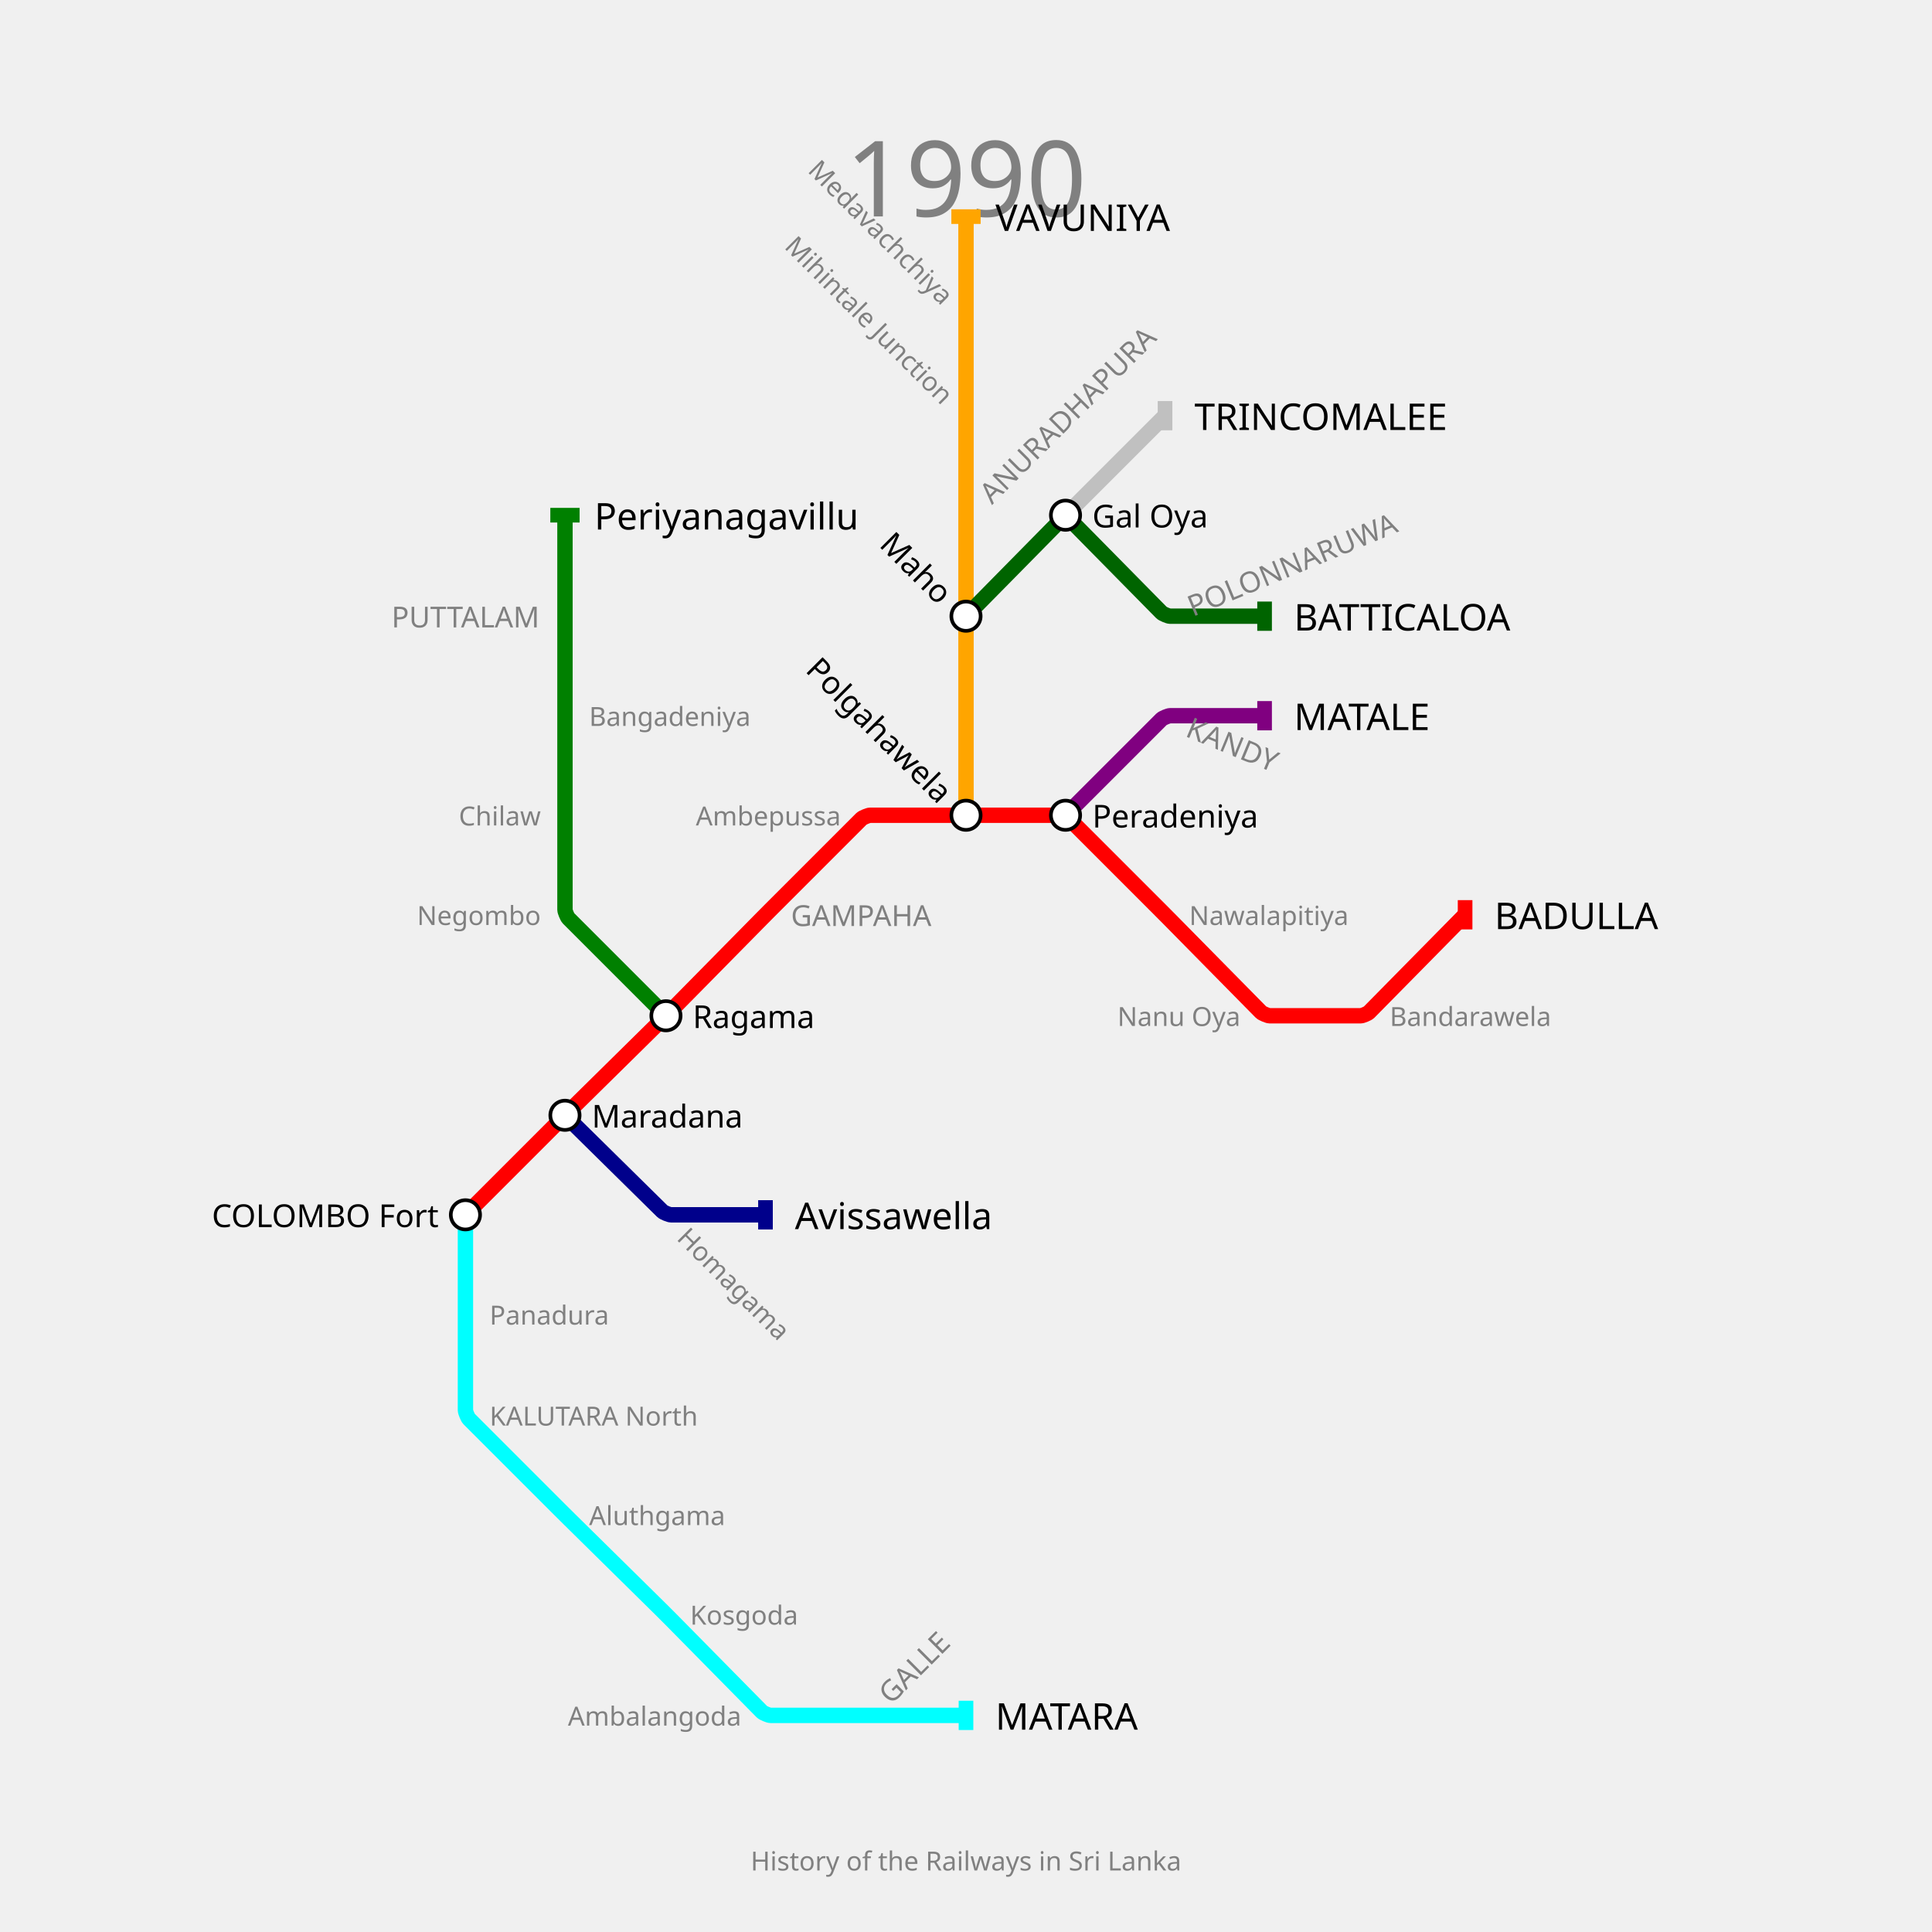
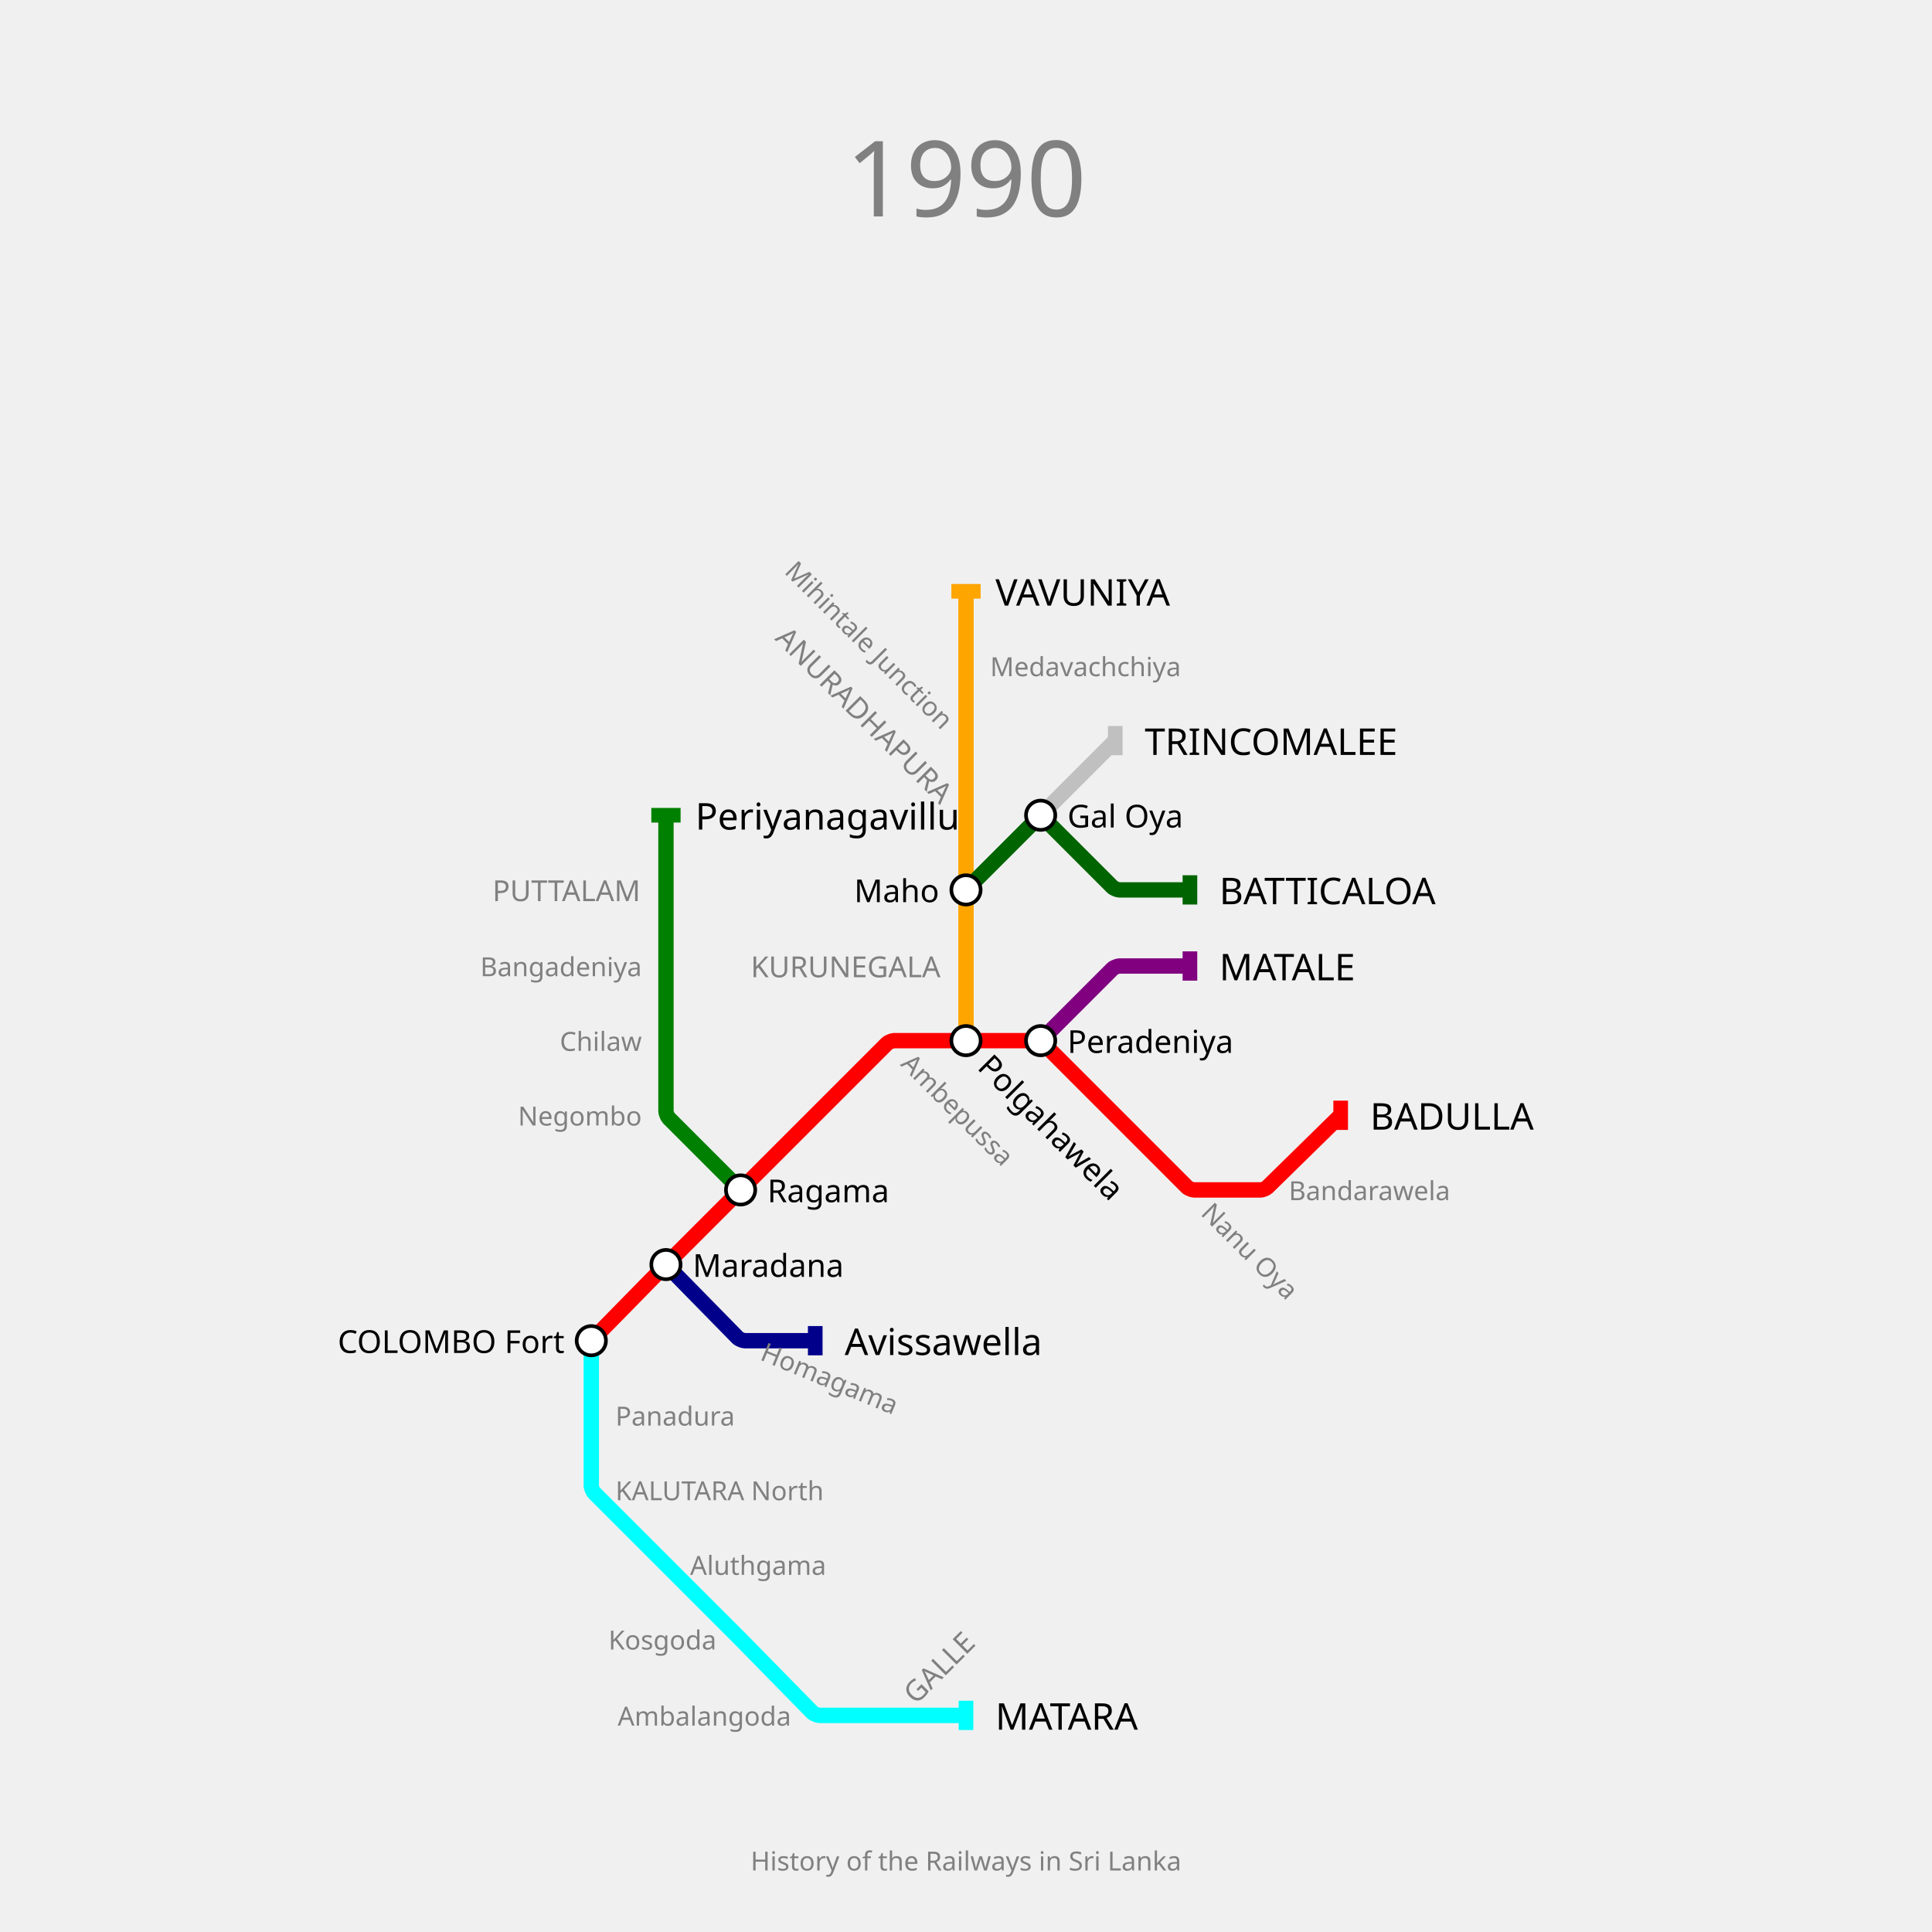
<svg xmlns="http://www.w3.org/2000/svg" width="1320" height="1320" padding="148">
  <text fill="gray" stroke="none" font-size="72" font-family="p22" x="660.0" y="92.0" text-anchor="middle" dominant-baseline="hanging">1990</text>
  <text fill="gray" stroke="none" font-size="18" font-family="p22" x="660.0" y="1264.0" text-anchor="middle" dominant-baseline="text-top">History of the Railways in Sri Lanka</text>
  <g>
-     <path fill="none" stroke-width="10.5" stroke-opacity="1" d="M 318.0,830.0 L 382.6,765.4 C 383.733,764.267 388.283,759.75 389.425,758.625 L 451.721,697.231 C 452.814,696.154 457.154,691.814 458.231,690.721 L 519.762,628.286 C 520.841,627.191 525.175,622.825 526.262,621.738 L 588.56,559.44 C 589.374,558.626 593.3,557.0 594.45,557.0 L 660.0,557.0 L 724.6,557.0 C 725.733,557.0 729.603,558.603 730.404,559.404 L 792.72,621.72 C 793.813,622.813 798.171,627.202 799.256,628.304 L 861.578,691.543 C 862.386,692.362 866.3,694.0 867.45,694.0 L 929.722,694.0 C 930.815,694.0 934.534,692.444 935.301,691.666 L 1001.0,625.0" stroke="red" />
-     <rect stroke="none" fill-opacity="1" x="996" y="615" width="10" height="20" fill="red" />
+     <path fill="none" stroke-width="10.5" stroke-opacity="1" d="M 404.0,916.0 L 452.475,866.575 C 453.317,865.716 456.7,862.3 457.55,861.45 L 506.0,813.0 L 557.0,762.0 L 606.162,712.838 C 606.774,712.226 609.733,711.0 610.6,711.0 L 660.0,711.0 L 708.45,711.0 C 709.3,711.0 712.202,712.202 712.803,712.803 L 762.0,762.0 L 811.197,811.197 C 811.798,811.798 814.7,813.0 815.55,813.0 L 861.577,813.0 C 862.385,813.0 865.153,811.869 865.73,811.304 L 916.0,762.0" stroke="red" />
+     <rect stroke="none" fill-opacity="1" x="911" y="752" width="10" height="20" fill="red" />
  </g>
  <g>
-     <path fill="none" stroke-width="10.5" stroke-opacity="1" d="M 728.0,557.0 L 793.596,491.404 C 794.397,490.603 798.267,489.0 799.4,489.0 L 864.0,489.0" stroke="purple" />
-     <rect stroke="none" fill-opacity="1" x="859" y="479" width="10" height="20" fill="purple" />
+     <path fill="none" stroke-width="10.5" stroke-opacity="1" d="M 711.0,711.0 L 760.197,661.803 C 760.798,661.202 763.7,660.0 764.55,660.0 L 813.0,660.0" stroke="purple" />
+     <rect stroke="none" fill-opacity="1" x="808" y="650" width="10" height="20" fill="purple" />
  </g>
  <g>
-     <path fill="none" stroke-width="10.5" stroke-opacity="1" d="M 318.0,830.0 L 318.0,898.0 L 318.0,963.55 C 318.0,964.7 319.626,968.626 320.44,969.44 L 382.722,1031.722 C 383.815,1032.815 388.201,1037.169 389.302,1038.254 L 451.715,1099.763 C 452.81,1100.842 457.158,1105.19 458.237,1106.285 L 520.613,1169.578 C 521.409,1170.386 525.267,1172.0 526.4,1172.0 L 591.0,1172.0 L 660.0,1172.0" stroke="cyan" />
+     <path fill="none" stroke-width="10.5" stroke-opacity="1" d="M 404.0,916.0 L 404.0,967.0 L 404.0,1015.45 C 404.0,1016.3 405.202,1019.202 405.803,1019.803 L 455.0,1069.0 L 503.45,1117.45 C 504.3,1118.3 507.683,1121.716 508.525,1122.575 L 555.214,1170.179 C 555.81,1170.786 558.7,1172.0 559.55,1172.0 L 608.0,1172.0 L 660.0,1172.0" stroke="cyan" />
    <rect stroke="none" fill-opacity="1" x="655" y="1162" width="10" height="20" fill="cyan" />
  </g>
  <g>
-     <path fill="none" stroke-width="10.5" stroke-opacity="1" d="M 660.0,557.0 L 660.0,489.0 L 660.0,421.0 L 660.0,352.0 L 660.0,284.0 L 660.0,216.0 L 660.0,148.0" stroke="orange" />
-     <rect stroke="none" fill-opacity="1" x="650" y="143" width="20" height="10" fill="orange" />
+     <path fill="none" stroke-width="10.5" stroke-opacity="1" d="M 660.0,711.0 L 660.0,660.0 L 660.0,608.0 L 660.0,557.0 L 660.0,506.0 L 660.0,455.0 L 660.0,404.0" stroke="orange" />
+     <rect stroke="none" fill-opacity="1" x="650" y="399" width="20" height="10" fill="orange" />
  </g>
  <g>
-     <path fill="none" stroke-width="10.5" stroke-opacity="1" d="M 386.0,762.0 L 452.578,827.613 C 453.386,828.409 457.267,830.0 458.4,830.0 L 523.0,830.0" stroke="darkblue" />
-     <rect stroke="none" fill-opacity="1" x="518" y="820" width="10" height="20" fill="darkblue" />
+     <path fill="none" stroke-width="10.5" stroke-opacity="1" d="M 455.0,864.0 L 504.214,914.179 C 504.81,914.786 507.7,916.0 508.55,916.0 L 557.0,916.0" stroke="darkblue" />
+     <rect stroke="none" fill-opacity="1" x="552" y="906" width="10" height="20" fill="darkblue" />
  </g>
  <g>
-     <path fill="none" stroke-width="10.5" stroke-opacity="1" d="M 455.0,694.0 L 388.404,627.404 C 387.603,626.603 386.0,622.733 386.0,621.6 L 386.0,557.0 L 386.0,489.0 L 386.0,421.0 L 386.0,352.0" stroke="green" />
-     <rect stroke="none" fill-opacity="1" x="376" y="347" width="20" height="10" fill="green" />
+     <path fill="none" stroke-width="10.5" stroke-opacity="1" d="M 506.0,813.0 L 456.803,763.803 C 456.202,763.202 455.0,760.3 455.0,759.45 L 455.0,711.0 L 455.0,660.0 L 455.0,608.0 L 455.0,557.0" stroke="green" />
+     <rect stroke="none" fill-opacity="1" x="445" y="552" width="20" height="10" fill="green" />
  </g>
  <g>
-     <path fill="none" stroke-width="10.5" stroke-opacity="1" d="M 660.0,421.0 L 724.6,355.45 C 725.733,354.3 730.267,354.3 731.4,355.45 L 793.613,418.578 C 794.409,419.386 798.267,421.0 799.4,421.0 L 864.0,421.0" stroke="darkgreen" />
-     <rect stroke="none" fill-opacity="1" x="859" y="411" width="10" height="20" fill="darkgreen" />
+     <path fill="none" stroke-width="10.5" stroke-opacity="1" d="M 660.0,608.0 L 708.45,559.55 C 709.3,558.7 712.7,558.7 713.55,559.55 L 760.197,606.197 C 760.798,606.798 763.7,608.0 764.55,608.0 L 813.0,608.0" stroke="darkgreen" />
+     <rect stroke="none" fill-opacity="1" x="808" y="598" width="10" height="20" fill="darkgreen" />
  </g>
  <g>
-     <path fill="none" stroke-width="10.5" stroke-opacity="1" d="M 728.0,352.0 L 796.0,284.0" stroke="silver" />
-     <rect stroke="none" fill-opacity="1" x="791" y="274" width="10" height="20" fill="silver" />
+     <path fill="none" stroke-width="10.5" stroke-opacity="1" d="M 711.0,557.0 L 762.0,506.0" stroke="silver" />
+     <rect stroke="none" fill-opacity="1" x="757" y="496" width="10" height="20" fill="silver" />
  </g>
  <g>
-     <text fill="black" stroke="none" font-size="25.2" font-family="p22" font-weight="100" text-anchor="start" dominant-baseline="central" x="1021.1" y="625" transform="translate(1001,625) rotate(0) translate(-1001,-625)">BADULLA</text>
+     <text fill="black" stroke="none" font-size="25.2" font-family="p22" font-weight="100" text-anchor="start" dominant-baseline="central" x="936.1" y="762" transform="translate(916,762) rotate(0) translate(-916,-762)">BADULLA</text>
  </g>
  <g>
-     <text fill="black" stroke="none" font-size="25.2" font-family="p22" font-weight="100" text-anchor="start" dominant-baseline="central" x="884.1" y="489" transform="translate(864,489) rotate(0) translate(-864,-489)">MATALE</text>
+     <text fill="black" stroke="none" font-size="25.2" font-family="p22" font-weight="100" text-anchor="start" dominant-baseline="central" x="833.1" y="660" transform="translate(813,660) rotate(0) translate(-813,-660)">MATALE</text>
  </g>
  <g>
    <text fill="black" stroke="none" font-size="25.2" font-family="p22" font-weight="100" text-anchor="start" dominant-baseline="central" x="680.1" y="1172" transform="translate(660,1172) rotate(0) translate(-660,-1172)">MATARA</text>
  </g>
  <g>
-     <text fill="black" stroke="none" font-size="25.2" font-family="p22" font-weight="100" text-anchor="start" dominant-baseline="central" x="680.1" y="148" transform="translate(660,148) rotate(0) translate(-660,-148)">VAVUNIYA</text>
+     <text fill="black" stroke="none" font-size="25.2" font-family="p22" font-weight="100" text-anchor="start" dominant-baseline="central" x="680.1" y="404" transform="translate(660,404) rotate(0) translate(-660,-404)">VAVUNIYA</text>
  </g>
  <g>
-     <text fill="black" stroke="none" font-size="25.2" font-family="p22" font-weight="100" text-anchor="start" dominant-baseline="central" x="543.1" y="830" transform="translate(523,830) rotate(0) translate(-523,-830)">Avissawella</text>
+     <text fill="black" stroke="none" font-size="25.2" font-family="p22" font-weight="100" text-anchor="start" dominant-baseline="central" x="577.1" y="916" transform="translate(557,916) rotate(0) translate(-557,-916)">Avissawella</text>
  </g>
  <g>
-     <text fill="black" stroke="none" font-size="25.2" font-family="p22" font-weight="100" text-anchor="start" dominant-baseline="central" x="406.1" y="352" transform="translate(386,352) rotate(0) translate(-386,-352)">Periyanagavillu</text>
+     <text fill="black" stroke="none" font-size="25.2" font-family="p22" font-weight="100" text-anchor="start" dominant-baseline="central" x="475.1" y="557" transform="translate(455,557) rotate(0) translate(-455,-557)">Periyanagavillu</text>
  </g>
  <g>
-     <text fill="black" stroke="none" font-size="25.2" font-family="p22" font-weight="100" text-anchor="start" dominant-baseline="central" x="884.1" y="421" transform="translate(864,421) rotate(0) translate(-864,-421)">BATTICALOA</text>
+     <text fill="black" stroke="none" font-size="25.2" font-family="p22" font-weight="100" text-anchor="start" dominant-baseline="central" x="833.1" y="608" transform="translate(813,608) rotate(0) translate(-813,-608)">BATTICALOA</text>
  </g>
  <g>
-     <text fill="black" stroke="none" font-size="25.2" font-family="p22" font-weight="100" text-anchor="start" dominant-baseline="central" x="816.1" y="284" transform="translate(796,284) rotate(0) translate(-796,-284)">TRINCOMALEE</text>
+     <text fill="black" stroke="none" font-size="25.2" font-family="p22" font-weight="100" text-anchor="start" dominant-baseline="central" x="782.1" y="506" transform="translate(762,506) rotate(0) translate(-762,-506)">TRINCOMALEE</text>
  </g>
  <g>
-     <circle r="10" fill="white" stroke="black" stroke-width="2.5" cx="318" cy="830" />
-     <text fill="black" stroke="none" font-size="21.6" font-family="p22" font-weight="100" text-anchor="end" dominant-baseline="central" x="299.7" y="830" transform="translate(318,830) rotate(0) translate(-318,-830)">COLOMBO Fort</text>
+     <circle r="10" fill="white" stroke="black" stroke-width="2.5" cx="404" cy="916" />
+     <text fill="black" stroke="none" font-size="21.6" font-family="p22" font-weight="100" text-anchor="end" dominant-baseline="central" x="385.7" y="916" transform="translate(404,916) rotate(0) translate(-404,-916)">COLOMBO Fort</text>
  </g>
  <g>
-     <circle r="10" fill="white" stroke="black" stroke-width="2.5" cx="386" cy="762" />
-     <text fill="black" stroke="none" font-size="21.6" font-family="p22" font-weight="100" text-anchor="start" dominant-baseline="central" x="404.3" y="762" transform="translate(386,762) rotate(0) translate(-386,-762)">Maradana</text>
+     <circle r="10" fill="white" stroke="black" stroke-width="2.5" cx="455" cy="864" />
+     <text fill="black" stroke="none" font-size="21.6" font-family="p22" font-weight="100" text-anchor="start" dominant-baseline="central" x="473.3" y="864" transform="translate(455,864) rotate(0) translate(-455,-864)">Maradana</text>
  </g>
  <g>
-     <circle r="10" fill="white" stroke="black" stroke-width="2.5" cx="455" cy="694" />
-     <text fill="black" stroke="none" font-size="21.6" font-family="p22" font-weight="100" text-anchor="start" dominant-baseline="central" x="473.3" y="694" transform="translate(455,694) rotate(0) translate(-455,-694)">Ragama</text>
+     <circle r="10" fill="white" stroke="black" stroke-width="2.5" cx="506" cy="813" />
+     <text fill="black" stroke="none" font-size="21.6" font-family="p22" font-weight="100" text-anchor="start" dominant-baseline="central" x="524.3" y="813" transform="translate(506,813) rotate(0) translate(-506,-813)">Ragama</text>
  </g>
  <g>
-     <circle r="10" fill="white" stroke="black" stroke-width="2.5" cx="660" cy="557" />
-     <text fill="black" stroke="none" font-size="21.6" font-family="p22" font-weight="100" text-anchor="end" dominant-baseline="central" x="641.7" y="557" transform="translate(660,557) rotate(45) translate(-660,-557)">Polgahawela</text>
+     <circle r="10" fill="white" stroke="black" stroke-width="2.5" cx="660" cy="711" />
+     <text fill="black" stroke="none" font-size="21.6" font-family="p22" font-weight="100" text-anchor="start" dominant-baseline="central" x="678.3" y="711" transform="translate(660,711) rotate(-315) translate(-660,-711)">Polgahawela</text>
  </g>
  <g>
-     <circle r="10" fill="white" stroke="black" stroke-width="2.5" cx="728" cy="557" />
-     <text fill="black" stroke="none" font-size="21.6" font-family="p22" font-weight="100" text-anchor="start" dominant-baseline="central" x="746.3" y="557" transform="translate(728,557) rotate(0) translate(-728,-557)">Peradeniya</text>
+     <circle r="10" fill="white" stroke="black" stroke-width="2.5" cx="711" cy="711" />
+     <text fill="black" stroke="none" font-size="21.6" font-family="p22" font-weight="100" text-anchor="start" dominant-baseline="central" x="729.3" y="711" transform="translate(711,711) rotate(0) translate(-711,-711)">Peradeniya</text>
  </g>
  <g>
-     <circle r="10" fill="white" stroke="black" stroke-width="2.5" cx="660" cy="421" />
-     <text fill="black" stroke="none" font-size="21.6" font-family="p22" font-weight="100" text-anchor="end" dominant-baseline="central" x="641.7" y="421" transform="translate(660,421) rotate(45) translate(-660,-421)">Maho</text>
+     <circle r="10" fill="white" stroke="black" stroke-width="2.5" cx="660" cy="608" />
+     <text fill="black" stroke="none" font-size="21.6" font-family="p22" font-weight="100" text-anchor="end" dominant-baseline="central" x="641.7" y="608" transform="translate(660,608) rotate(0) translate(-660,-608)">Maho</text>
  </g>
  <g>
-     <circle r="10" fill="white" stroke="black" stroke-width="2.5" cx="728" cy="352" />
-     <text fill="black" stroke="none" font-size="21.6" font-family="p22" font-weight="100" text-anchor="start" dominant-baseline="central" x="746.3" y="352" transform="translate(728,352) rotate(0) translate(-728,-352)">Gal Oya</text>
+     <circle r="10" fill="white" stroke="black" stroke-width="2.5" cx="711" cy="557" />
+     <text fill="black" stroke="none" font-size="21.6" font-family="p22" font-weight="100" text-anchor="start" dominant-baseline="central" x="729.3" y="557" transform="translate(711,557) rotate(0) translate(-711,-557)">Gal Oya</text>
+   </g>
+   <g />
+   <g />
+   <g>
+     <text fill="gray" stroke="none" font-size="19.8" font-family="p22" font-weight="100" text-anchor="start" dominant-baseline="central" x="625.4" y="1172" transform="translate(608,1172) rotate(-45) translate(-608,-1172)">GALLE</text>
  </g>
  <g>
-     <text fill="gray" stroke="none" font-size="19.8" font-family="p22" font-weight="100" text-anchor="start" dominant-baseline="central" x="540.4" y="625" transform="translate(523,625) rotate(0) translate(-523,-625)">GAMPAHA</text>
+     <text fill="gray" stroke="none" font-size="19.8" font-family="p22" font-weight="100" text-anchor="end" dominant-baseline="central" x="642.6" y="660" transform="translate(660,660) rotate(0) translate(-660,-660)">KURUNEGALA</text>
  </g>
  <g>
-     <text fill="gray" stroke="none" font-size="19.8" font-family="p22" font-weight="100" text-anchor="start" dominant-baseline="central" x="813.4" y="489" transform="translate(796,489) rotate(-337.5) translate(-796,-489)">KANDY</text>
+     <text fill="gray" stroke="none" font-size="19.8" font-family="p22" font-weight="100" text-anchor="end" dominant-baseline="central" x="642.6" y="557" transform="translate(660,557) rotate(45) translate(-660,-557)">ANURADHAPURA</text>
  </g>
  <g>
-     <text fill="gray" stroke="none" font-size="19.8" font-family="p22" font-weight="100" text-anchor="start" dominant-baseline="central" x="608.4" y="1172" transform="translate(591,1172) rotate(-45) translate(-591,-1172)">GALLE</text>
+     <text fill="gray" stroke="none" font-size="19.8" font-family="p22" font-weight="100" text-anchor="end" dominant-baseline="central" x="437.6" y="608" transform="translate(455,608) rotate(0) translate(-455,-608)">PUTTALAM</text>
  </g>
  <g />
  <g>
-     <text fill="gray" stroke="none" font-size="19.8" font-family="p22" font-weight="100" text-anchor="start" dominant-baseline="central" x="677.4" y="352" transform="translate(660,352) rotate(-45) translate(-660,-352)">ANURADHAPURA</text>
+     <text fill="gray" stroke="none" font-size="18" font-family="p22" font-weight="100" text-anchor="start" dominant-baseline="central" x="624.5" y="711" transform="translate(608,711) rotate(-315) translate(-608,-711)">Ambepussa</text>
+   </g>
+   <g />
+   <g>
+     <text fill="gray" stroke="none" font-size="18" font-family="p22" font-weight="100" text-anchor="start" dominant-baseline="central" x="829.5" y="813" transform="translate(813,813) rotate(-315) translate(-813,-813)">Nanu Oya</text>
  </g>
  <g>
-     <text fill="gray" stroke="none" font-size="19.8" font-family="p22" font-weight="100" text-anchor="end" dominant-baseline="central" x="368.6" y="421" transform="translate(386,421) rotate(0) translate(-386,-421)">PUTTALAM</text>
+     <text fill="gray" stroke="none" font-size="18" font-family="p22" font-weight="100" text-anchor="start" dominant-baseline="central" x="880.5" y="813" transform="translate(864,813) rotate(0) translate(-864,-813)">Bandarawela</text>
  </g>
  <g>
-     <text fill="gray" stroke="none" font-size="19.8" font-family="p22" font-weight="100" text-anchor="start" dominant-baseline="central" x="813.4" y="421" transform="translate(796,421) rotate(-22.5) translate(-796,-421)">POLONNARUWA</text>
+     <text fill="gray" stroke="none" font-size="18" font-family="p22" font-weight="100" text-anchor="start" dominant-baseline="central" x="420.5" y="967" transform="translate(404,967) rotate(0) translate(-404,-967)">Panadura</text>
  </g>
  <g>
-     <text fill="gray" stroke="none" font-size="18" font-family="p22" font-weight="100" text-anchor="end" dominant-baseline="central" x="574.5" y="557" transform="translate(591,557) rotate(0) translate(-591,-557)">Ambepussa</text>
+     <text fill="gray" stroke="none" font-size="18" font-family="p22" font-weight="100" text-anchor="start" dominant-baseline="central" x="420.5" y="1018" transform="translate(404,1018) rotate(0) translate(-404,-1018)">KALUTARA North</text>
  </g>
  <g>
-     <text fill="gray" stroke="none" font-size="18" font-family="p22" font-weight="100" text-anchor="start" dominant-baseline="central" x="812.5" y="625" transform="translate(796,625) rotate(0) translate(-796,-625)">Nawalapitiya</text>
+     <text fill="gray" stroke="none" font-size="18" font-family="p22" font-weight="100" text-anchor="start" dominant-baseline="central" x="471.5" y="1069" transform="translate(455,1069) rotate(0) translate(-455,-1069)">Aluthgama</text>
  </g>
  <g>
-     <text fill="gray" stroke="none" font-size="18" font-family="p22" font-weight="100" text-anchor="end" dominant-baseline="central" x="847.5" y="694" transform="translate(864,694) rotate(0) translate(-864,-694)">Nanu Oya</text>
+     <text fill="gray" stroke="none" font-size="18" font-family="p22" font-weight="100" text-anchor="end" dominant-baseline="central" x="489.5" y="1120" transform="translate(506,1120) rotate(0) translate(-506,-1120)">Kosgoda</text>
  </g>
  <g>
-     <text fill="gray" stroke="none" font-size="18" font-family="p22" font-weight="100" text-anchor="start" dominant-baseline="central" x="949.5" y="694" transform="translate(933,694) rotate(0) translate(-933,-694)">Bandarawela</text>
+     <text fill="gray" stroke="none" font-size="18" font-family="p22" font-weight="100" text-anchor="end" dominant-baseline="central" x="540.5" y="1172" transform="translate(557,1172) rotate(0) translate(-557,-1172)">Ambalangoda</text>
  </g>
  <g>
-     <text fill="gray" stroke="none" font-size="18" font-family="p22" font-weight="100" text-anchor="start" dominant-baseline="central" x="334.5" y="898" transform="translate(318,898) rotate(0) translate(-318,-898)">Panadura</text>
+     <text fill="gray" stroke="none" font-size="18" font-family="p22" font-weight="100" text-anchor="end" dominant-baseline="central" x="643.5" y="506" transform="translate(660,506) rotate(45) translate(-660,-506)">Mihintale Junction</text>
  </g>
  <g>
-     <text fill="gray" stroke="none" font-size="18" font-family="p22" font-weight="100" text-anchor="start" dominant-baseline="central" x="334.5" y="967" transform="translate(318,967) rotate(0) translate(-318,-967)">KALUTARA North</text>
+     <text fill="gray" stroke="none" font-size="18" font-family="p22" font-weight="100" text-anchor="start" dominant-baseline="central" x="676.5" y="455" transform="translate(660,455) rotate(0) translate(-660,-455)">Medavachchiya</text>
  </g>
  <g>
-     <text fill="gray" stroke="none" font-size="18" font-family="p22" font-weight="100" text-anchor="start" dominant-baseline="central" x="402.5" y="1035" transform="translate(386,1035) rotate(0) translate(-386,-1035)">Aluthgama</text>
+     <text fill="gray" stroke="none" font-size="18" font-family="p22" font-weight="100" text-anchor="start" dominant-baseline="central" x="522.5" y="916" transform="translate(506,916) rotate(-337.5) translate(-506,-916)">Homagama</text>
  </g>
  <g>
-     <text fill="gray" stroke="none" font-size="18" font-family="p22" font-weight="100" text-anchor="start" dominant-baseline="central" x="471.5" y="1103" transform="translate(455,1103) rotate(0) translate(-455,-1103)">Kosgoda</text>
+     <text fill="gray" stroke="none" font-size="18" font-family="p22" font-weight="100" text-anchor="end" dominant-baseline="central" x="438.5" y="762" transform="translate(455,762) rotate(0) translate(-455,-762)">Negombo</text>
  </g>
  <g>
-     <text fill="gray" stroke="none" font-size="18" font-family="p22" font-weight="100" text-anchor="end" dominant-baseline="central" x="506.5" y="1172" transform="translate(523,1172) rotate(0) translate(-523,-1172)">Ambalangoda</text>
+     <text fill="gray" stroke="none" font-size="18" font-family="p22" font-weight="100" text-anchor="end" dominant-baseline="central" x="438.5" y="711" transform="translate(455,711) rotate(0) translate(-455,-711)">Chilaw</text>
  </g>
  <g>
-     <text fill="gray" stroke="none" font-size="18" font-family="p22" font-weight="100" text-anchor="end" dominant-baseline="central" x="643.5" y="284" transform="translate(660,284) rotate(45) translate(-660,-284)">Mihintale Junction</text>
-   </g>
-   <g>
-     <text fill="gray" stroke="none" font-size="18" font-family="p22" font-weight="100" text-anchor="end" dominant-baseline="central" x="643.5" y="216" transform="translate(660,216) rotate(45) translate(-660,-216)">Medavachchiya</text>
-   </g>
-   <g>
-     <text fill="gray" stroke="none" font-size="18" font-family="p22" font-weight="100" text-anchor="start" dominant-baseline="central" x="471.5" y="830" transform="translate(455,830) rotate(-315) translate(-455,-830)">Homagama</text>
-   </g>
-   <g>
-     <text fill="gray" stroke="none" font-size="18" font-family="p22" font-weight="100" text-anchor="end" dominant-baseline="central" x="369.5" y="625" transform="translate(386,625) rotate(0) translate(-386,-625)">Negombo</text>
-   </g>
-   <g>
-     <text fill="gray" stroke="none" font-size="18" font-family="p22" font-weight="100" text-anchor="end" dominant-baseline="central" x="369.5" y="557" transform="translate(386,557) rotate(0) translate(-386,-557)">Chilaw</text>
-   </g>
-   <g>
-     <text fill="gray" stroke="none" font-size="18" font-family="p22" font-weight="100" text-anchor="start" dominant-baseline="central" x="402.5" y="489" transform="translate(386,489) rotate(0) translate(-386,-489)">Bangadeniya</text>
+     <text fill="gray" stroke="none" font-size="18" font-family="p22" font-weight="100" text-anchor="end" dominant-baseline="central" x="438.5" y="660" transform="translate(455,660) rotate(0) translate(-455,-660)">Bangadeniya</text>
  </g>
</svg>
